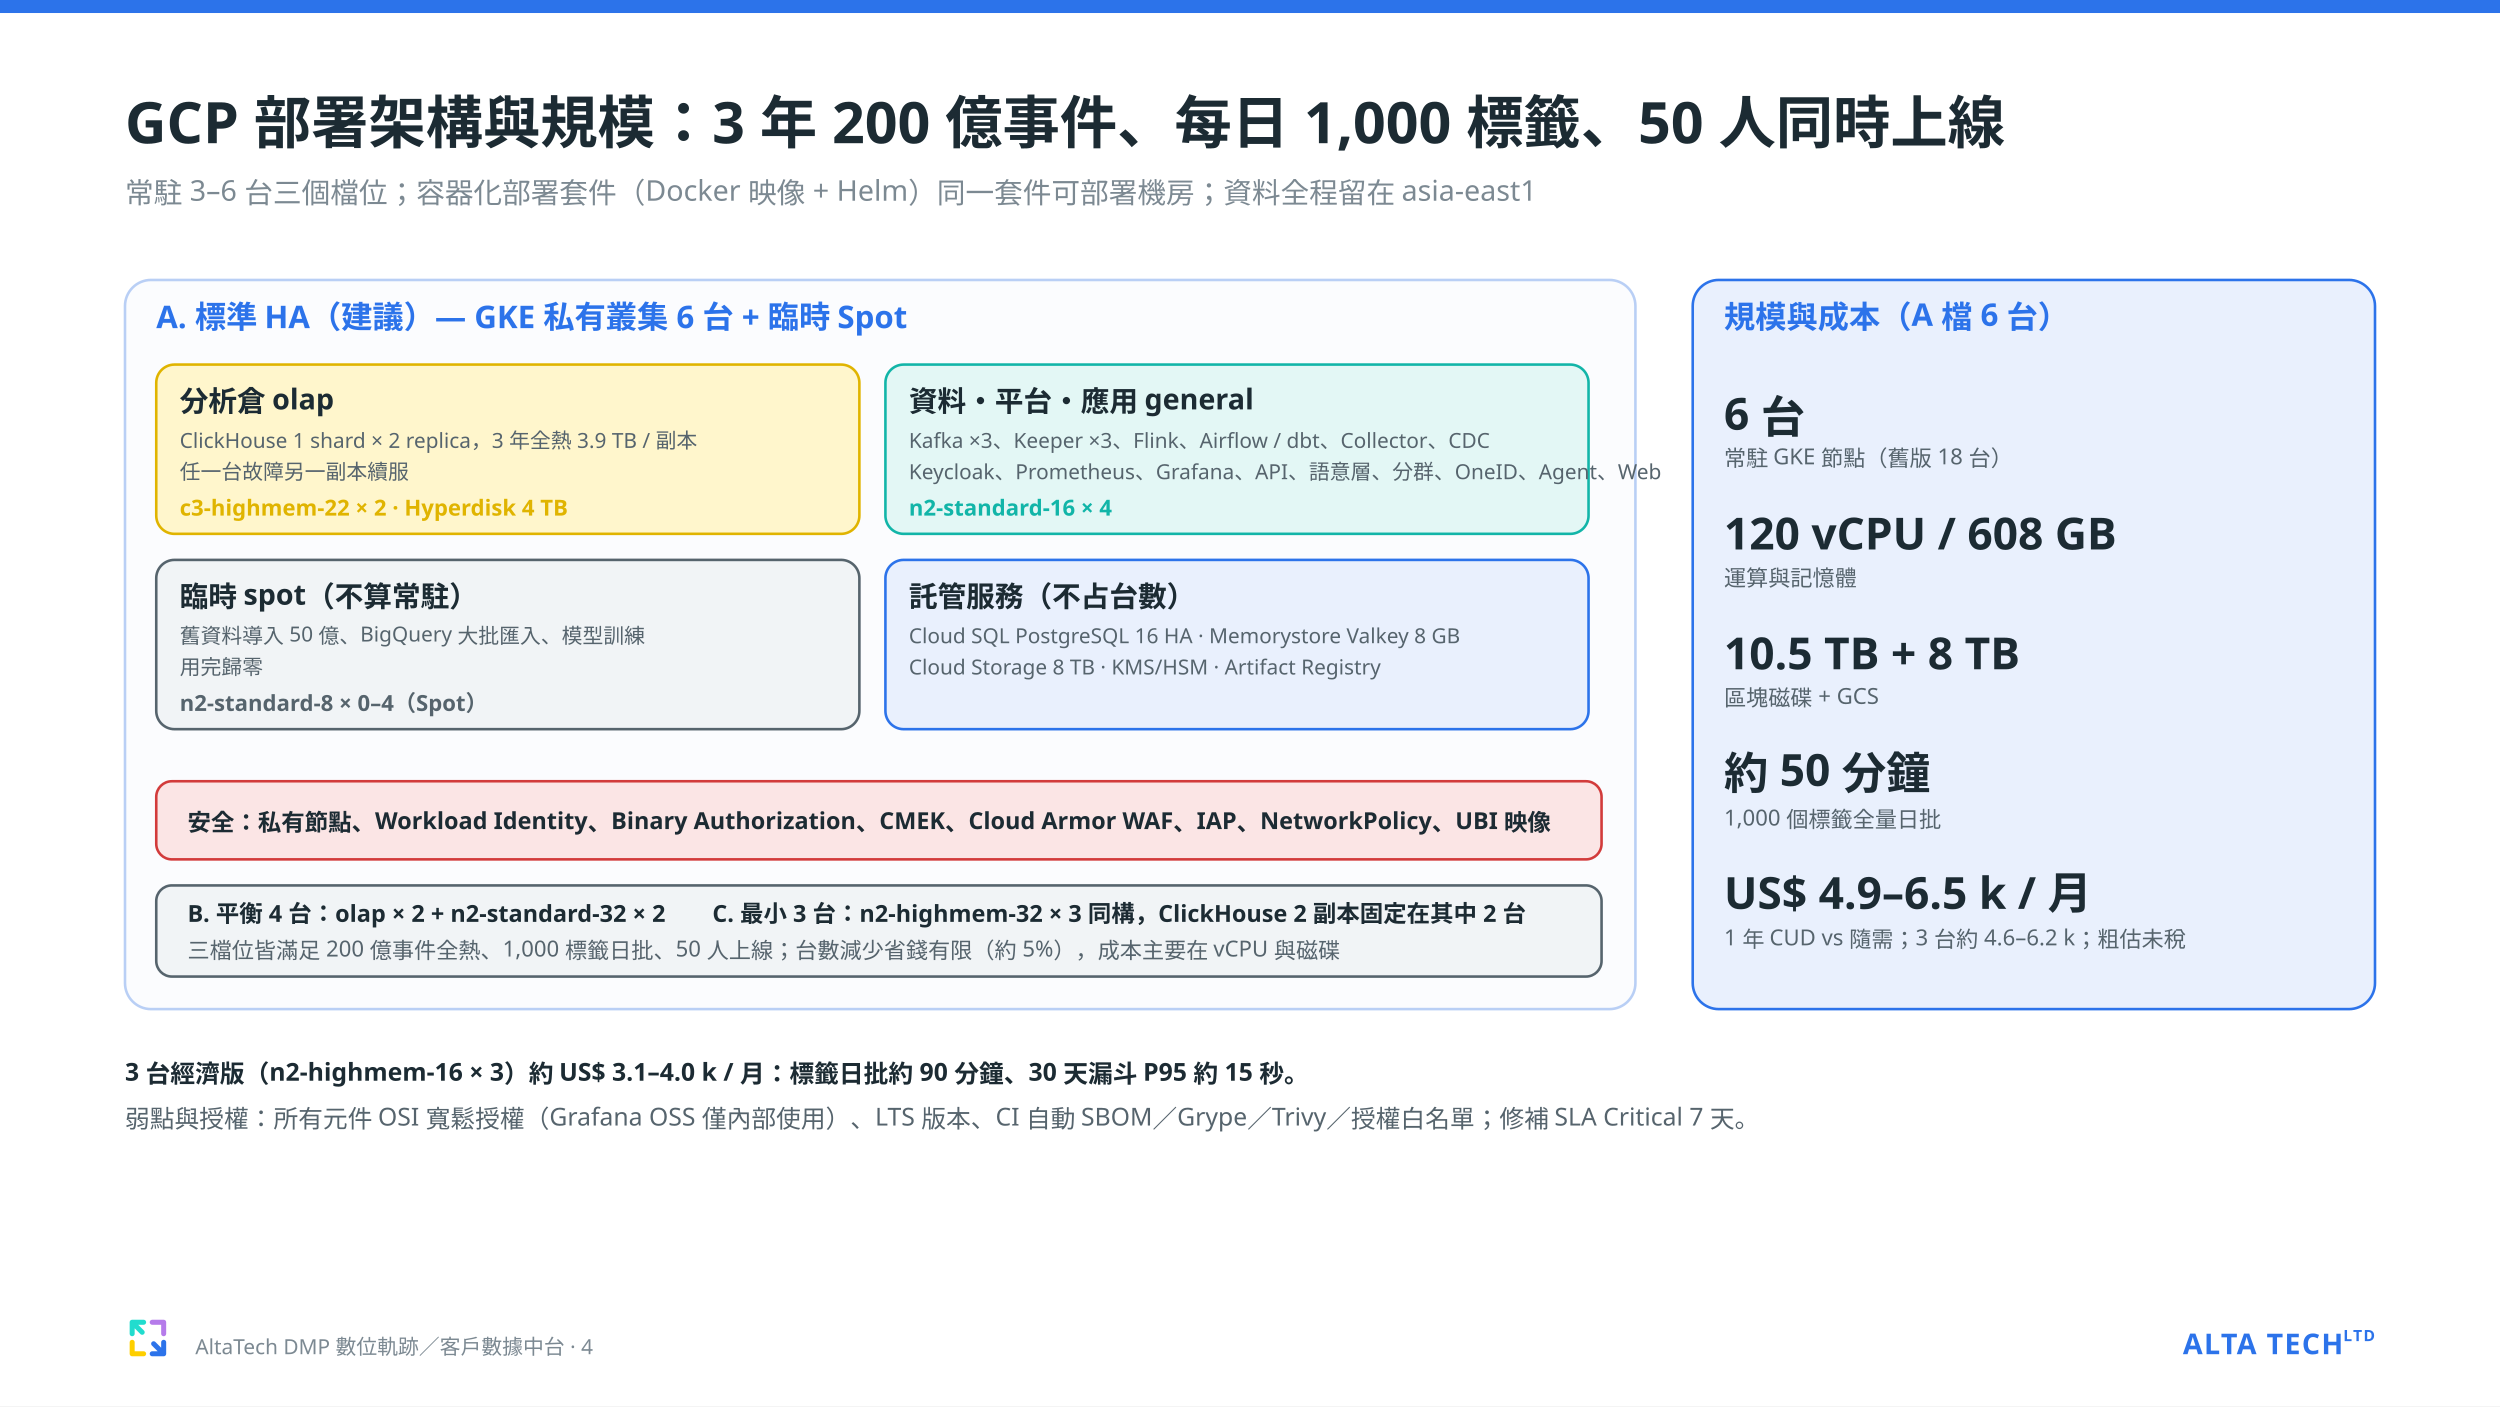
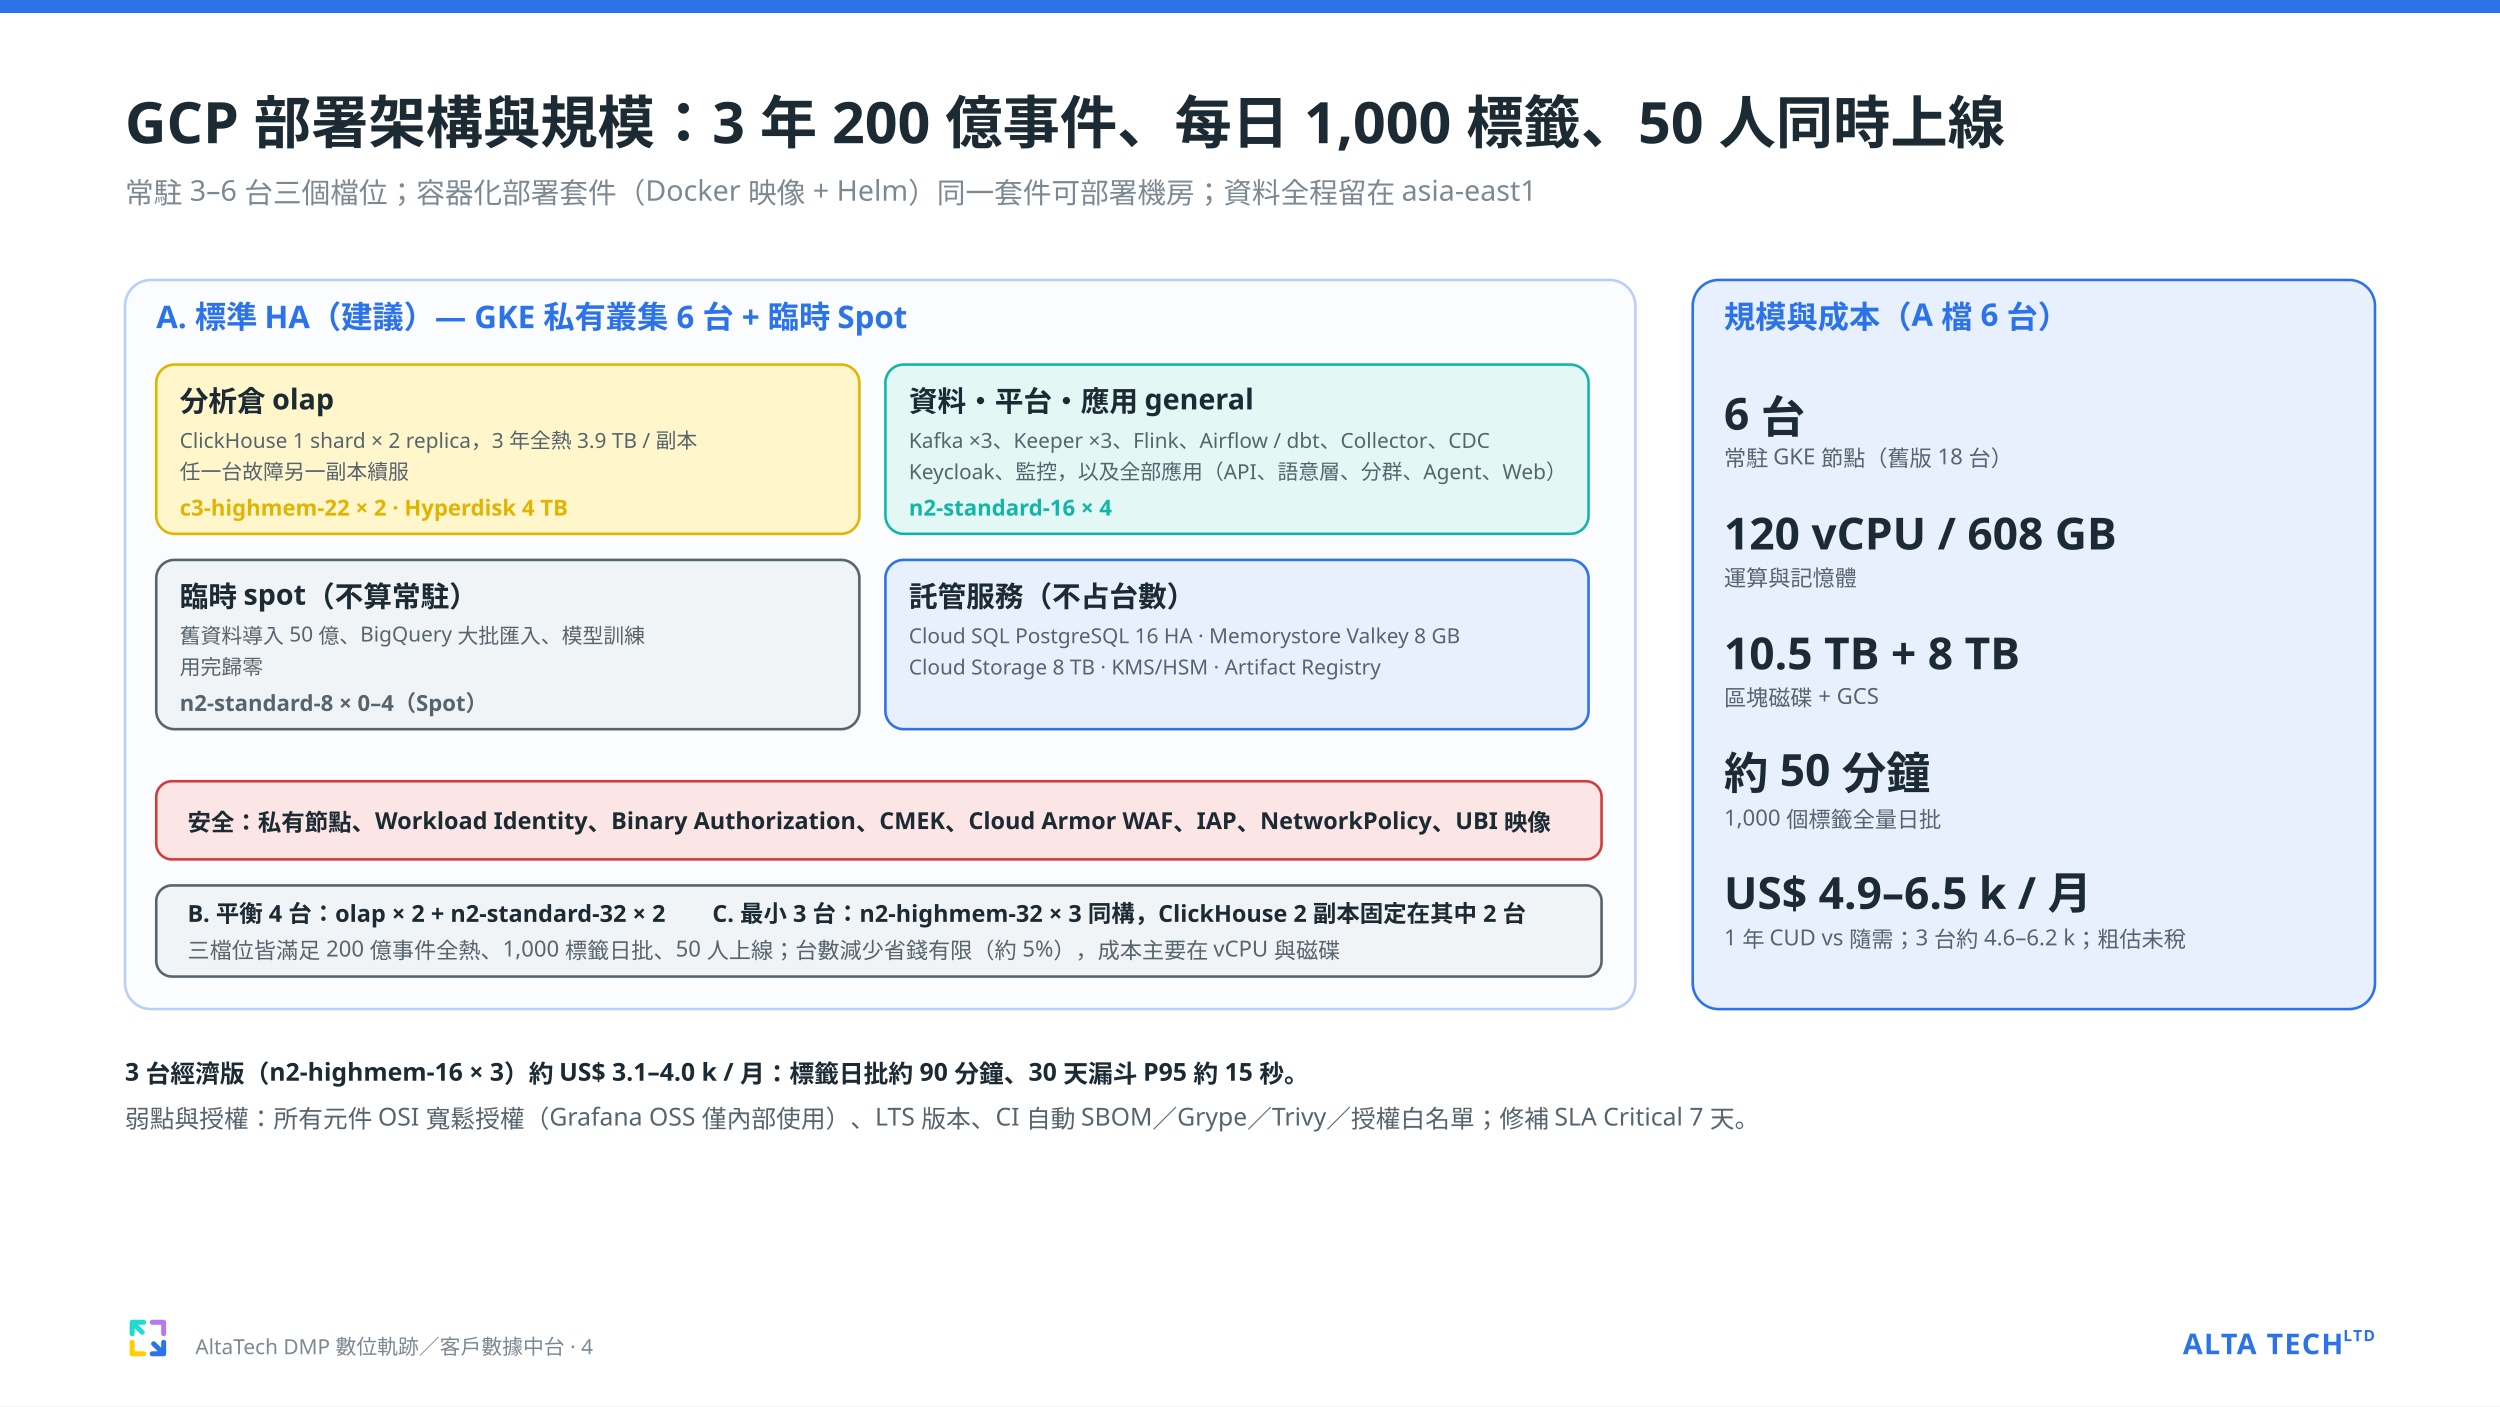
<svg xmlns="http://www.w3.org/2000/svg" viewBox="0 0 1920 1080" width="1920" height="1080">
  <defs>
    <marker id="ah" markerWidth="10" markerHeight="10" refX="8" refY="5" orient="auto">
      <path d="M0,0 L10,5 L0,10 z" fill="#7C8992" />
    </marker>
  </defs>
  <rect width="1920" height="1080" fill="#FFFFFF" />
  <rect x="0" y="0" width="1920" height="10" fill="#2C73EA" />
  <text x="96" y="110" font-family="'Plus Jakarta Sans','Noto Sans TC','PingFang TC','Microsoft JhengHei',sans-serif" font-size="44" font-weight="800" fill="#1C2B33">GCP 部署架構與規模：3 年 200 億事件、每日 1,000 標籤、50 人同時上線</text>
  <text x="96" y="156" font-family="'Plus Jakarta Sans','Noto Sans TC','PingFang TC','Microsoft JhengHei',sans-serif" font-size="22" fill="#7C8992">常駐 3–6 台三個檔位；容器化部署套件（Docker 映像 + Helm）同一套件可部署機房；資料全程留在 asia-east1</text>
  <g transform="translate(96,1010) scale(0.55)">
    <path d="M10 26V10h16M10 10l14 14" stroke="#21DCCE" stroke-width="7" fill="none" stroke-linecap="round" stroke-linejoin="round" />
    <path d="M38 10h16v16" stroke="#B57BEA" stroke-width="7" fill="none" stroke-linecap="round" stroke-linejoin="round" />
    <path d="M10 38v16h16" stroke="#FECF00" stroke-width="7" fill="none" stroke-linecap="round" stroke-linejoin="round" />
    <path d="M54 38v16H38M54 54L40 40" stroke="#2C73EA" stroke-width="7" fill="none" stroke-linecap="round" stroke-linejoin="round" />
  </g>
  <text x="1824" y="1040" font-family="'Plus Jakarta Sans','Noto Sans TC','PingFang TC','Microsoft JhengHei',sans-serif" font-size="22" font-weight="800" fill="#2C73EA" text-anchor="end" letter-spacing="1">ALTA TECH<tspan font-size="12" dy="-10">LTD</tspan>
  </text>
  <text x="150" y="1040" font-family="'Plus Jakarta Sans','Noto Sans TC','PingFang TC','Microsoft JhengHei',sans-serif" font-size="16" fill="#7C8992">AltaTech DMP 數位軌跡／客戶數據中台 · 4</text>
  <rect x="96" y="215" width="1160" height="560" rx="20" fill="#FBFCFE" stroke="#B9CFF5" stroke-width="2" />
  <text x="120" y="252" font-family="'Plus Jakarta Sans','Noto Sans TC','PingFang TC','Microsoft JhengHei',sans-serif" font-size="24" font-weight="800" fill="#2C73EA" text-anchor="start">A. 標準 HA（建議）— GKE 私有叢集 6 台 + 臨時 Spot</text>
  <rect x="120" y="280" width="540" height="130" rx="14" fill="#FFF6CC" stroke="#E0B400" stroke-width="2" />
  <text x="138" y="316" font-family="'Plus Jakarta Sans','Noto Sans TC','PingFang TC','Microsoft JhengHei',sans-serif" font-size="22" font-weight="800" fill="#1C2B33" text-anchor="start">分析倉 olap</text>
  <text x="138" y="344" font-family="'Plus Jakarta Sans','Noto Sans TC','PingFang TC','Microsoft JhengHei',sans-serif" font-size="16" font-weight="400" fill="#56646D" text-anchor="start">ClickHouse 1 shard × 2 replica，3 年全熱 3.9 TB / 副本</text>
  <text x="138" y="368" font-family="'Plus Jakarta Sans','Noto Sans TC','PingFang TC','Microsoft JhengHei',sans-serif" font-size="16" font-weight="400" fill="#56646D" text-anchor="start">任一台故障另一副本續服</text>
  <text x="138" y="396" font-family="'Plus Jakarta Sans','Noto Sans TC','PingFang TC','Microsoft JhengHei',sans-serif" font-size="17" font-weight="700" fill="#E0B400" text-anchor="start">c3-highmem-22 × 2 · Hyperdisk 4 TB</text>
  <rect x="680" y="280" width="540" height="130" rx="14" fill="#E3F7F5" stroke="#12B5A8" stroke-width="2" />
  <text x="698" y="316" font-family="'Plus Jakarta Sans','Noto Sans TC','PingFang TC','Microsoft JhengHei',sans-serif" font-size="22" font-weight="800" fill="#1C2B33" text-anchor="start">資料・平台・應用 general</text>
  <text x="698" y="344" font-family="'Plus Jakarta Sans','Noto Sans TC','PingFang TC','Microsoft JhengHei',sans-serif" font-size="16" font-weight="400" fill="#56646D" text-anchor="start">Kafka ×3、Keeper ×3、Flink、Airflow / dbt、Collector、CDC</text>
-   <text x="698" y="368" font-family="'Plus Jakarta Sans','Noto Sans TC','PingFang TC','Microsoft JhengHei',sans-serif" font-size="16" font-weight="400" fill="#56646D" text-anchor="start">Keycloak、Prometheus、Grafana、API、語意層、分群、OneID、Agent、Web</text>
+   <text x="698" y="368" font-family="'Plus Jakarta Sans','Noto Sans TC','PingFang TC','Microsoft JhengHei',sans-serif" font-size="16" font-weight="400" fill="#56646D" text-anchor="start">Keycloak、監控，以及全部應用（API、語意層、分群、Agent、Web）</text>
  <text x="698" y="396" font-family="'Plus Jakarta Sans','Noto Sans TC','PingFang TC','Microsoft JhengHei',sans-serif" font-size="17" font-weight="700" fill="#12B5A8" text-anchor="start">n2-standard-16 × 4</text>
  <rect x="120" y="430" width="540" height="130" rx="14" fill="#F1F4F6" stroke="#56646D" stroke-width="2" />
  <text x="138" y="466" font-family="'Plus Jakarta Sans','Noto Sans TC','PingFang TC','Microsoft JhengHei',sans-serif" font-size="22" font-weight="800" fill="#1C2B33" text-anchor="start">臨時 spot（不算常駐）</text>
  <text x="138" y="494" font-family="'Plus Jakarta Sans','Noto Sans TC','PingFang TC','Microsoft JhengHei',sans-serif" font-size="16" font-weight="400" fill="#56646D" text-anchor="start">舊資料導入 50 億、BigQuery 大批匯入、模型訓練</text>
  <text x="138" y="518" font-family="'Plus Jakarta Sans','Noto Sans TC','PingFang TC','Microsoft JhengHei',sans-serif" font-size="16" font-weight="400" fill="#56646D" text-anchor="start">用完歸零</text>
  <text x="138" y="546" font-family="'Plus Jakarta Sans','Noto Sans TC','PingFang TC','Microsoft JhengHei',sans-serif" font-size="17" font-weight="700" fill="#56646D" text-anchor="start">n2-standard-8 × 0–4（Spot）</text>
  <rect x="680" y="430" width="540" height="130" rx="14" fill="#E9F0FD" stroke="#2C73EA" stroke-width="2" />
  <text x="698" y="466" font-family="'Plus Jakarta Sans','Noto Sans TC','PingFang TC','Microsoft JhengHei',sans-serif" font-size="22" font-weight="800" fill="#1C2B33" text-anchor="start">託管服務（不占台數）</text>
  <text x="698" y="494" font-family="'Plus Jakarta Sans','Noto Sans TC','PingFang TC','Microsoft JhengHei',sans-serif" font-size="16" font-weight="400" fill="#56646D" text-anchor="start">Cloud SQL PostgreSQL 16 HA · Memorystore Valkey 8 GB</text>
  <text x="698" y="518" font-family="'Plus Jakarta Sans','Noto Sans TC','PingFang TC','Microsoft JhengHei',sans-serif" font-size="16" font-weight="400" fill="#56646D" text-anchor="start">Cloud Storage 8 TB · KMS/HSM · Artifact Registry</text>
  <rect x="120" y="600" width="1110" height="60" rx="12" fill="#FBE5E5" stroke="#D23B3B" stroke-width="2" />
  <text x="144" y="638" font-family="'Plus Jakarta Sans','Noto Sans TC','PingFang TC','Microsoft JhengHei',sans-serif" font-size="18" font-weight="600" fill="#1C2B33" text-anchor="start">安全：私有節點、Workload Identity、Binary Authorization、CMEK、Cloud Armor WAF、IAP、NetworkPolicy、UBI 映像</text>
  <rect x="120" y="680" width="1110" height="70" rx="12" fill="#F1F4F6" stroke="#56646D" stroke-width="2" />
  <text x="144" y="708" font-family="'Plus Jakarta Sans','Noto Sans TC','PingFang TC','Microsoft JhengHei',sans-serif" font-size="18" font-weight="600" fill="#1C2B33" text-anchor="start">B. 平衡 4 台：olap × 2 + n2-standard-32 × 2　　C. 最小 3 台：n2-highmem-32 × 3 同構，ClickHouse 2 副本固定在其中 2 台</text>
  <text x="144" y="736" font-family="'Plus Jakarta Sans','Noto Sans TC','PingFang TC','Microsoft JhengHei',sans-serif" font-size="17" font-weight="400" fill="#56646D" text-anchor="start">三檔位皆滿足 200 億事件全熱、1,000 標籤日批、50 人上線；台數減少省錢有限（約 5%），成本主要在 vCPU 與磁碟</text>
  <rect x="1300" y="215" width="524" height="560" rx="20" fill="#E9F0FD" stroke="#2C73EA" stroke-width="2" />
  <text x="1324" y="252" font-family="'Plus Jakarta Sans','Noto Sans TC','PingFang TC','Microsoft JhengHei',sans-serif" font-size="24" font-weight="800" fill="#2C73EA" text-anchor="start">規模與成本（A 檔 6 台）</text>
  <text x="1324" y="330" font-family="'Plus Jakarta Sans','Noto Sans TC','PingFang TC','Microsoft JhengHei',sans-serif" font-size="34" font-weight="800" fill="#1C2B33" text-anchor="start">6 台</text>
  <text x="1324" y="358" font-family="'Plus Jakarta Sans','Noto Sans TC','PingFang TC','Microsoft JhengHei',sans-serif" font-size="17" font-weight="400" fill="#56646D" text-anchor="start">常駐 GKE 節點（舊版 18 台）</text>
  <text x="1324" y="422" font-family="'Plus Jakarta Sans','Noto Sans TC','PingFang TC','Microsoft JhengHei',sans-serif" font-size="34" font-weight="800" fill="#1C2B33" text-anchor="start">120 vCPU / 608 GB</text>
  <text x="1324" y="450" font-family="'Plus Jakarta Sans','Noto Sans TC','PingFang TC','Microsoft JhengHei',sans-serif" font-size="17" font-weight="400" fill="#56646D" text-anchor="start">運算與記憶體</text>
  <text x="1324" y="514" font-family="'Plus Jakarta Sans','Noto Sans TC','PingFang TC','Microsoft JhengHei',sans-serif" font-size="34" font-weight="800" fill="#1C2B33" text-anchor="start">10.5 TB + 8 TB</text>
  <text x="1324" y="542" font-family="'Plus Jakarta Sans','Noto Sans TC','PingFang TC','Microsoft JhengHei',sans-serif" font-size="17" font-weight="400" fill="#56646D" text-anchor="start">區塊磁碟 + GCS</text>
  <text x="1324" y="606" font-family="'Plus Jakarta Sans','Noto Sans TC','PingFang TC','Microsoft JhengHei',sans-serif" font-size="34" font-weight="800" fill="#1C2B33" text-anchor="start">約 50 分鐘</text>
  <text x="1324" y="634" font-family="'Plus Jakarta Sans','Noto Sans TC','PingFang TC','Microsoft JhengHei',sans-serif" font-size="17" font-weight="400" fill="#56646D" text-anchor="start">1,000 個標籤全量日批</text>
  <text x="1324" y="698" font-family="'Plus Jakarta Sans','Noto Sans TC','PingFang TC','Microsoft JhengHei',sans-serif" font-size="34" font-weight="800" fill="#1C2B33" text-anchor="start">US$ 4.9–6.5 k / 月</text>
  <text x="1324" y="726" font-family="'Plus Jakarta Sans','Noto Sans TC','PingFang TC','Microsoft JhengHei',sans-serif" font-size="17" font-weight="400" fill="#56646D" text-anchor="start">1 年 CUD vs 隨需；3 台約 4.6–6.2 k；粗估未稅</text>
  <text x="96" y="830" font-family="'Plus Jakarta Sans','Noto Sans TC','PingFang TC','Microsoft JhengHei',sans-serif" font-size="19" font-weight="600" fill="#1C2B33" text-anchor="start">3 台經濟版（n2-highmem-16 × 3）約 US$ 3.1–4.0 k / 月：標籤日批約 90 分鐘、30 天漏斗 P95 約 15 秒。</text>
  <text x="96" y="866" font-family="'Plus Jakarta Sans','Noto Sans TC','PingFang TC','Microsoft JhengHei',sans-serif" font-size="19" font-weight="400" fill="#56646D" text-anchor="start">弱點與授權：所有元件 OSI 寬鬆授權（Grafana OSS 僅內部使用）、LTS 版本、CI 自動 SBOM／Grype／Trivy／授權白名單；修補 SLA Critical 7 天。</text>
</svg>
